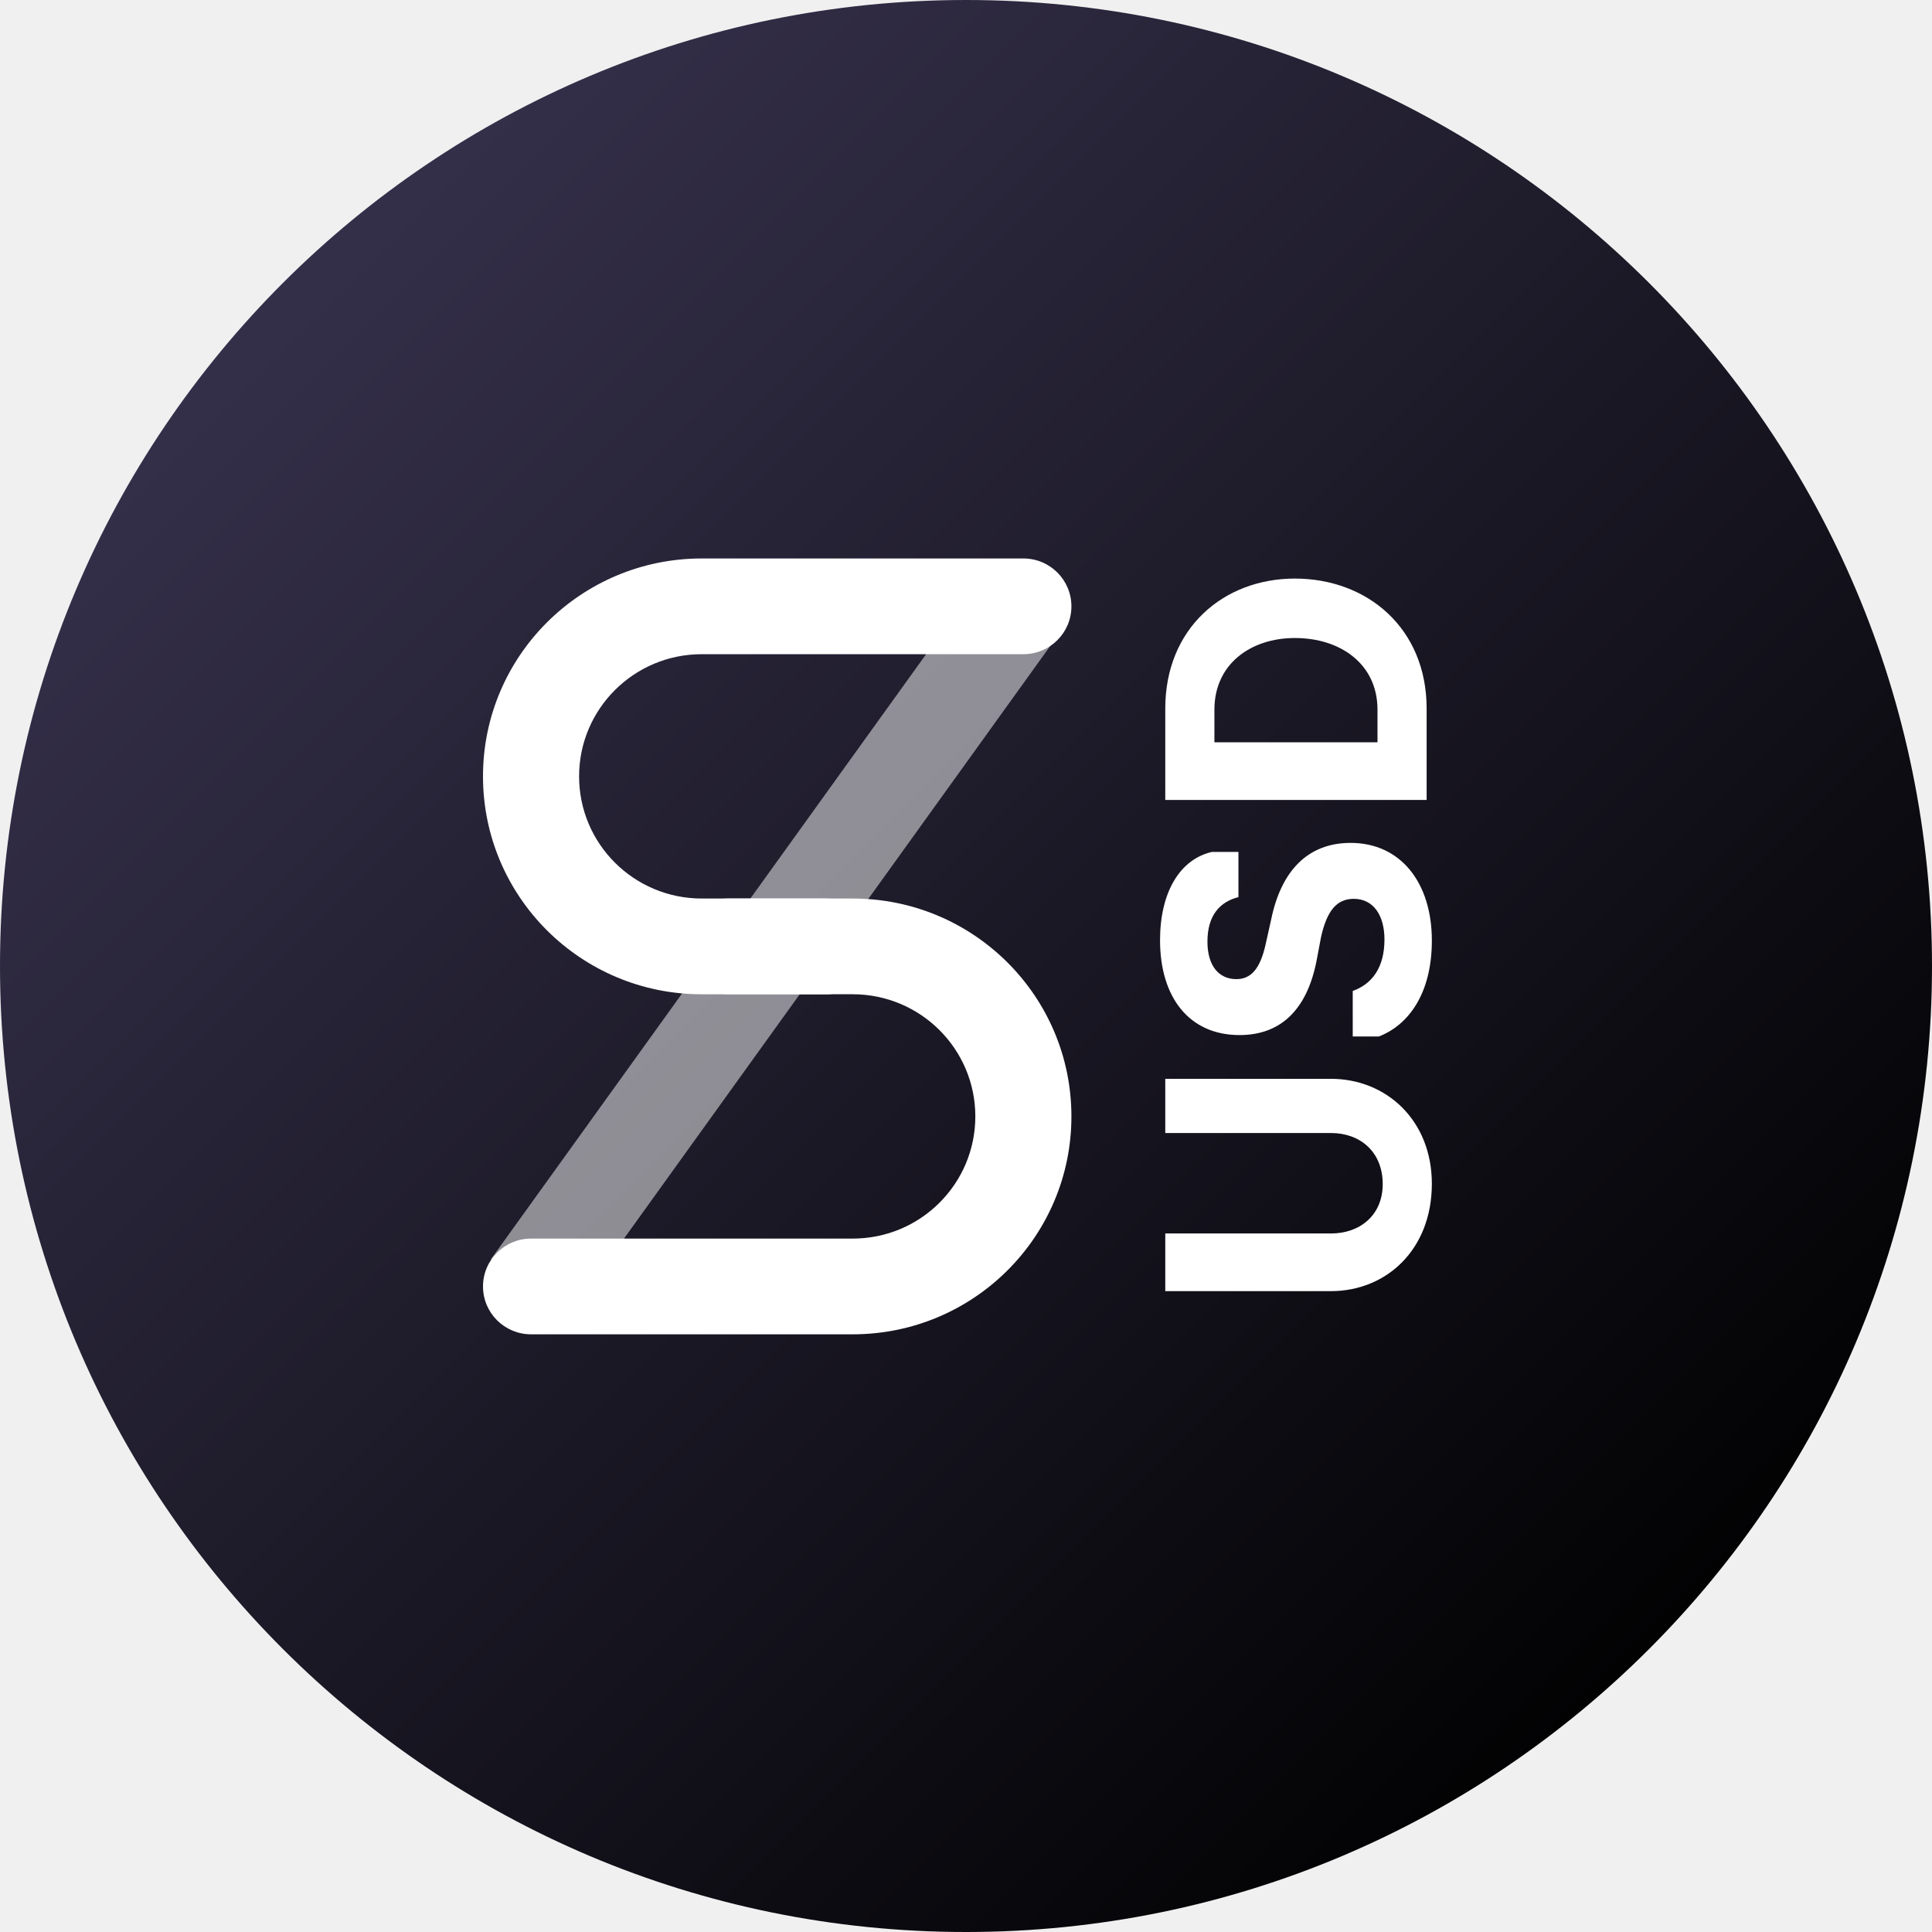
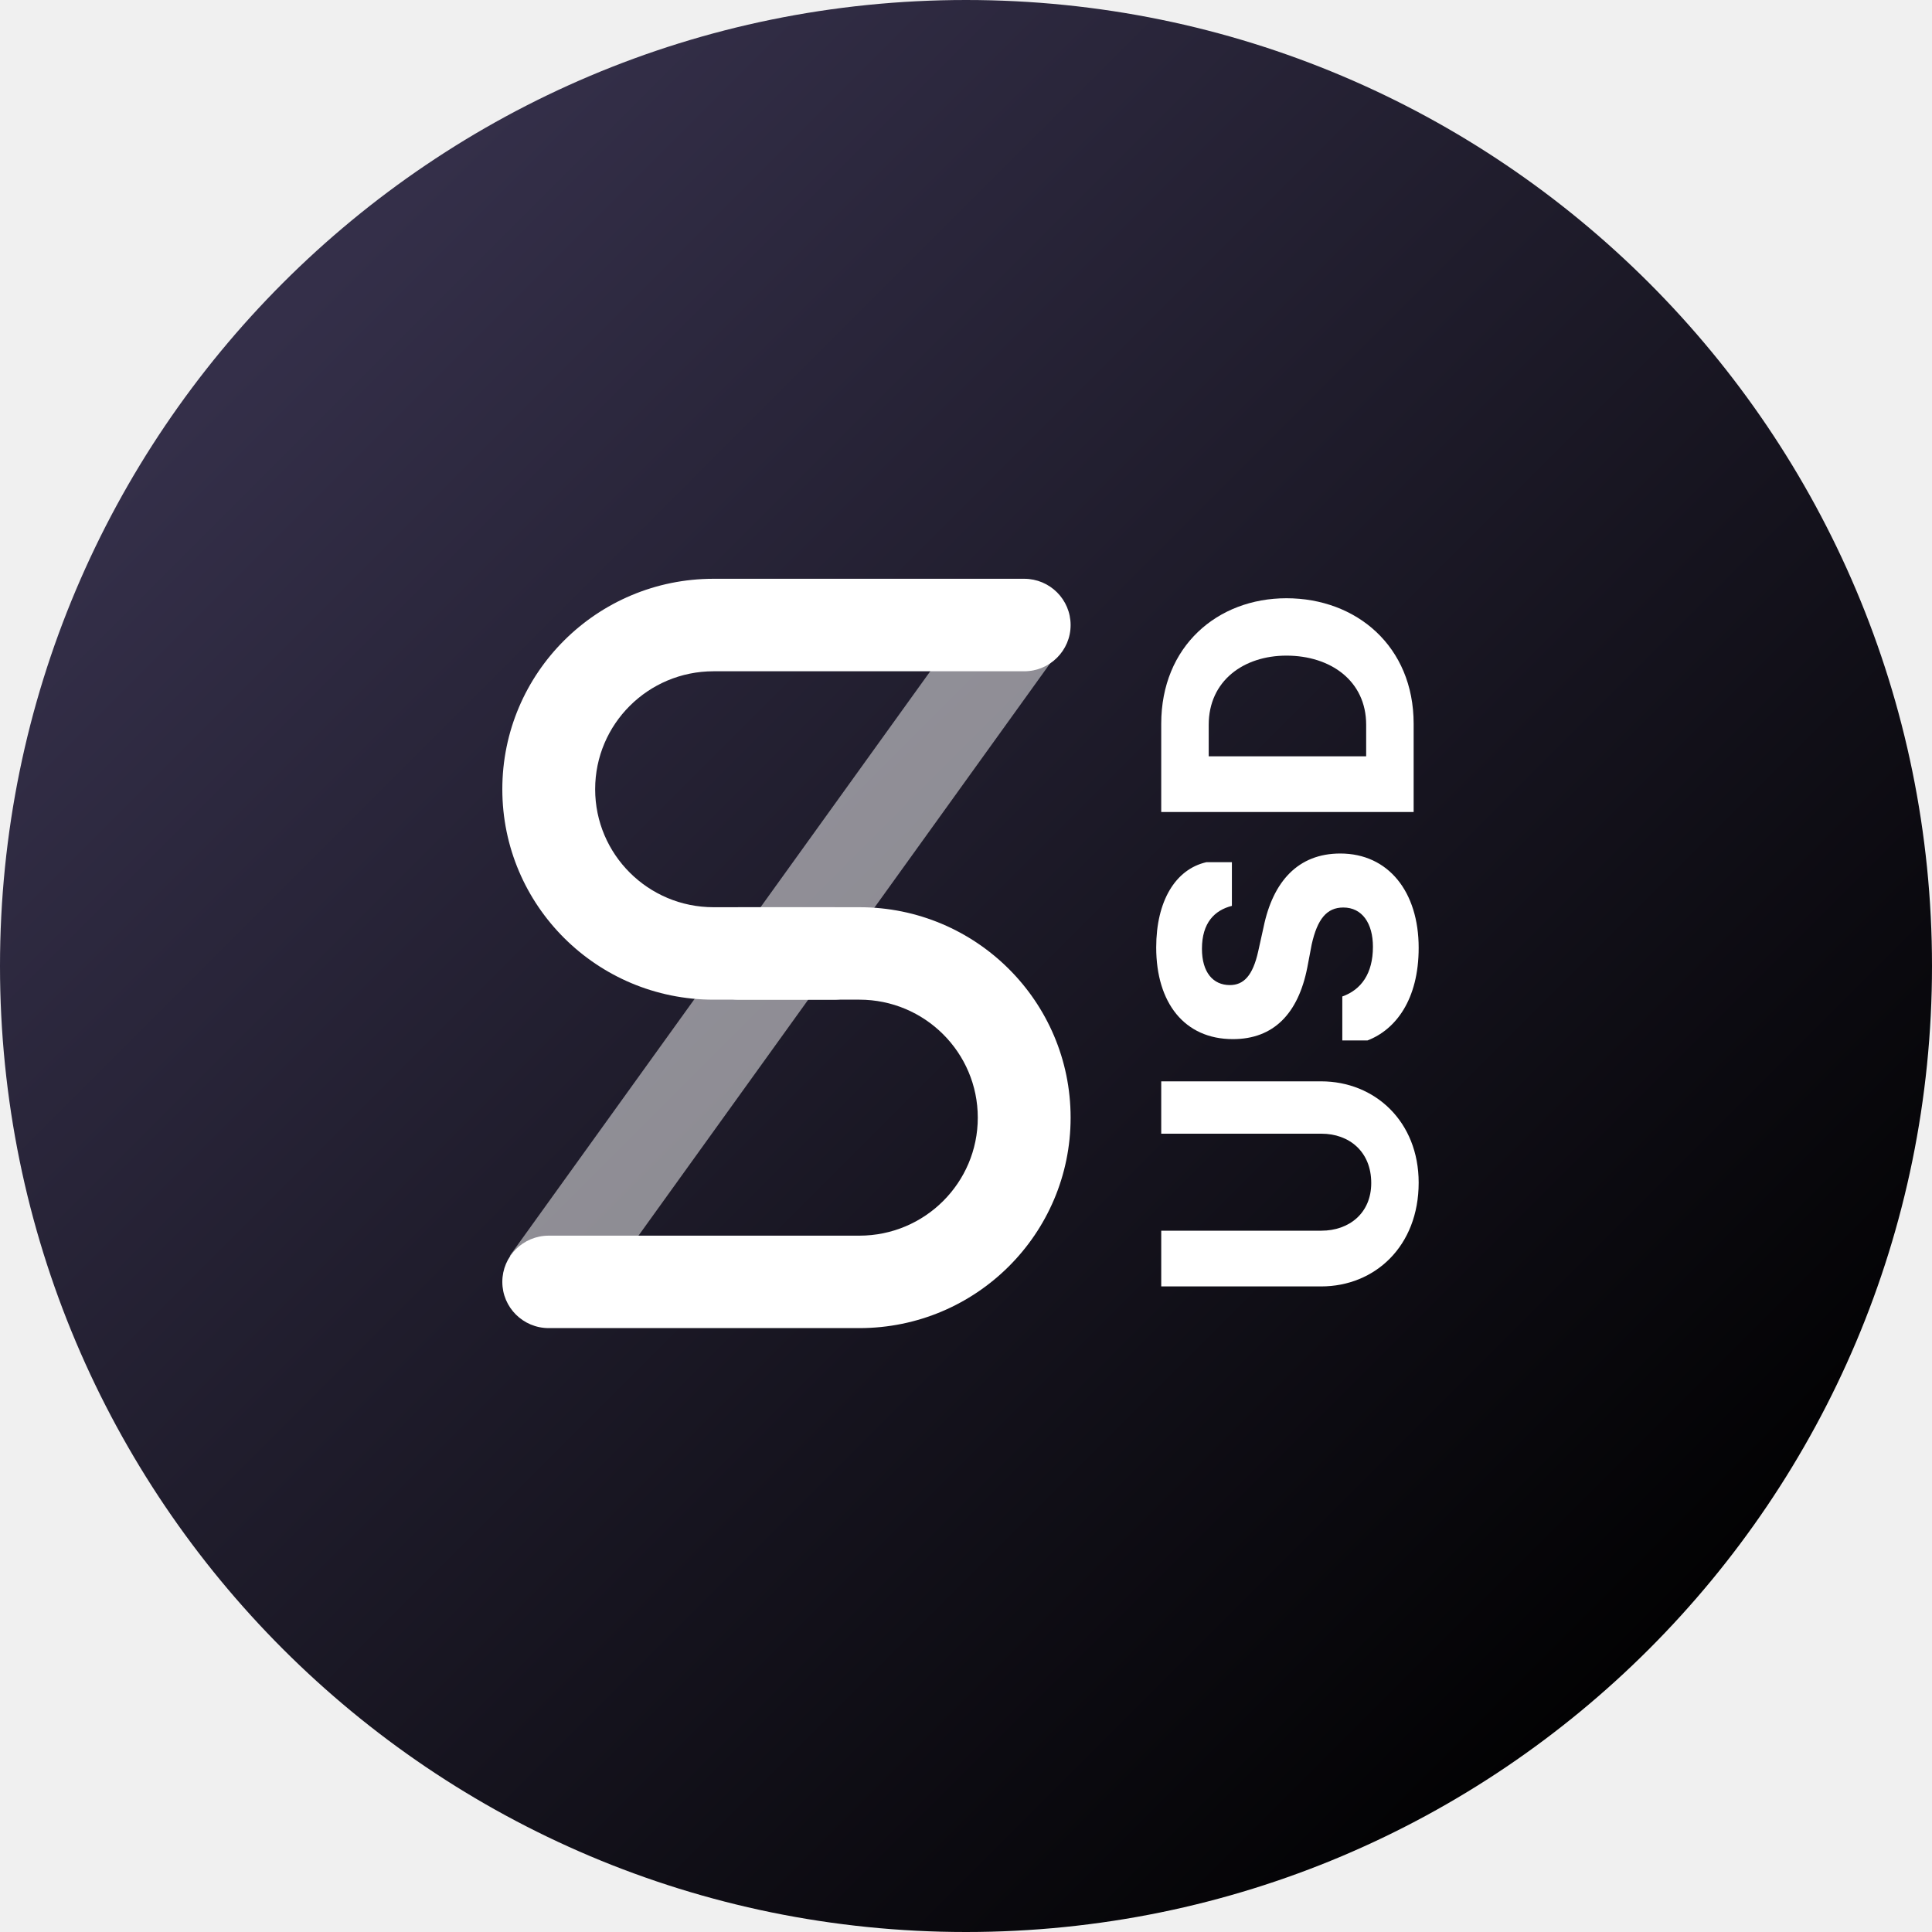
- <svg xmlns="http://www.w3.org/2000/svg" width="64" height="64" viewBox="0 0 64 64" fill="none">
-   <circle cx="32" cy="32" r="32" fill="url(#paint0_linear)" />
-   <path d="M47.432 39.214C47.432 37.118 45.931 35.737 44.084 35.737L38.601 35.737L38.601 37.533L44.096 37.533C45.042 37.533 45.804 38.143 45.804 39.225C45.804 40.261 45.042 40.86 44.096 40.86L38.601 40.86L38.601 42.771L44.084 42.771C45.931 42.771 47.432 41.389 47.432 39.214Z" fill="white" />
-   <path d="M47.432 31.157C47.432 29.234 46.393 27.922 44.742 27.922C43.299 27.922 42.434 28.877 42.11 30.455L41.925 31.284C41.741 32.112 41.429 32.435 40.956 32.435C40.379 32.435 39.998 31.997 39.998 31.192C39.998 30.294 40.437 29.867 41.025 29.718L41.025 28.221L40.148 28.221C39.086 28.463 38.428 29.557 38.428 31.145C38.428 33.045 39.398 34.288 41.06 34.288C42.456 34.288 43.299 33.413 43.611 31.836L43.761 31.042C43.957 30.167 44.28 29.775 44.846 29.775C45.492 29.775 45.862 30.317 45.862 31.122C45.862 32.043 45.458 32.596 44.811 32.826L44.811 34.334L45.677 34.334C46.635 33.966 47.432 32.941 47.432 31.157Z" fill="white" />
-   <path d="M47.259 26.5L47.259 23.472C47.259 20.813 45.296 19.166 42.895 19.166C40.529 19.166 38.601 20.813 38.601 23.472L38.601 26.5L47.259 26.5ZM45.631 24.589L40.229 24.589L40.229 23.507C40.229 21.999 41.429 21.135 42.895 21.135C44.407 21.135 45.631 21.999 45.631 23.507L45.631 24.589Z" fill="white" />
-   <path d="M27.377 29.765C28.256 29.765 28.969 30.475 28.969 31.351C28.969 32.227 28.256 32.937 27.377 32.937H23.246C19.244 32.937 16 29.705 16 25.718C16 21.732 19.244 18.5 23.246 18.5H33.901C34.78 18.5 35.492 19.21 35.492 20.086C35.492 20.962 34.78 21.671 33.901 21.671H23.246C21.002 21.671 19.183 23.483 19.183 25.718C19.183 27.953 21.002 29.765 23.246 29.765H27.377Z" fill="white" />
-   <path d="M24.115 32.936C23.236 32.936 22.523 32.226 22.523 31.351C22.523 30.475 23.236 29.765 24.115 29.765H28.247C32.248 29.765 35.492 32.997 35.492 36.983C35.492 40.97 32.248 44.201 28.247 44.201H17.592C16.713 44.201 16 43.492 16 42.616C16 41.74 16.713 41.03 17.592 41.03H28.247C30.49 41.03 32.309 39.218 32.309 36.983C32.309 34.748 30.49 32.936 28.247 32.936H24.115Z" fill="white" />
-   <path d="M18.849 43.562L16.262 41.714L32.537 19.087L35.125 20.934L18.849 43.562Z" fill="white" fill-opacity="0.5" />
+ <svg xmlns="http://www.w3.org/2000/svg" width="40" height="40" viewBox="0 0 40 40" fill="none">
+   <circle cx="20" cy="20" r="20" fill="url(#gradient-susd)" />
+   <path d="M29.372 24.486C29.372 23.221 28.467 22.388 27.352 22.388L24.042 22.388L24.042 23.472L27.359 23.472C27.93 23.472 28.39 23.84 28.39 24.493C28.39 25.119 27.93 25.48 27.359 25.48L24.042 25.48L24.042 26.634L27.352 26.634C28.467 26.634 29.372 25.8 29.372 24.486Z" fill="white" />
+   <path d="M29.372 19.623C29.372 18.463 28.745 17.671 27.749 17.671C26.878 17.671 26.355 18.247 26.16 19.199L26.049 19.7C25.937 20.2 25.749 20.395 25.463 20.395C25.115 20.395 24.885 20.131 24.885 19.644C24.885 19.102 25.15 18.845 25.505 18.755L25.505 17.851L24.976 17.851C24.335 17.997 23.938 18.657 23.938 19.616C23.938 20.763 24.523 21.514 25.526 21.514C26.369 21.514 26.878 20.985 27.066 20.033L27.157 19.554C27.275 19.026 27.47 18.789 27.812 18.789C28.202 18.789 28.425 19.116 28.425 19.602C28.425 20.158 28.181 20.492 27.791 20.631L27.791 21.541L28.313 21.541C28.892 21.319 29.372 20.7 29.372 19.623Z" fill="white" />
+   <path d="M29.268 16.812L29.268 14.985C29.268 13.38 28.083 12.386 26.634 12.386C25.206 12.386 24.042 13.38 24.042 14.985L24.042 16.812L29.268 16.812ZM28.285 15.659L25.025 15.659L25.025 15.006C25.025 14.095 25.749 13.574 26.634 13.574C27.547 13.574 28.285 14.095 28.285 15.006L28.285 15.659Z" fill="white" />
+   <path d="M17.267 18.783C17.798 18.783 18.228 19.212 18.228 19.74C18.228 20.269 17.798 20.697 17.267 20.697H14.773C12.358 20.697 10.4 18.747 10.4 16.34C10.4 13.934 12.358 11.983 14.773 11.983H21.205C21.736 11.983 22.166 12.412 22.166 12.941C22.166 13.469 21.736 13.898 21.205 13.898H14.773C13.419 13.898 12.322 14.991 12.322 16.34C12.322 17.689 13.419 18.783 14.773 18.783H17.267Z" fill="white" />
+   <path d="M15.299 20.697C14.768 20.697 14.338 20.269 14.338 19.74C14.338 19.212 14.768 18.783 15.299 18.783H17.792C20.208 18.783 22.166 20.734 22.166 23.14C22.166 25.546 20.208 27.497 17.792 27.497H11.361C10.83 27.497 10.4 27.069 10.4 26.54C10.4 26.011 10.83 25.583 11.361 25.583H17.792C19.146 25.583 20.244 24.489 20.244 23.14C20.244 21.791 19.146 20.697 17.792 20.697H15.299Z" fill="white" />
+   <path d="M12.12 27.111L10.558 25.996L20.382 12.338L21.944 13.453L12.12 27.111Z" fill="white" fill-opacity="0.5" />
  <defs>
-     <linearGradient id="paint0_linear" x1="14.75" y1="5.25" x2="61.25" y2="51.75" gradientUnits="userSpaceOnUse">
+     <linearGradient id="gradient-susd" x1="9.219" y1="3.281" x2="38.281" y2="32.344" gradientUnits="userSpaceOnUse">
      <stop stop-color="#342F49" />
      <stop offset="1" />
    </linearGradient>
  </defs>
</svg>
